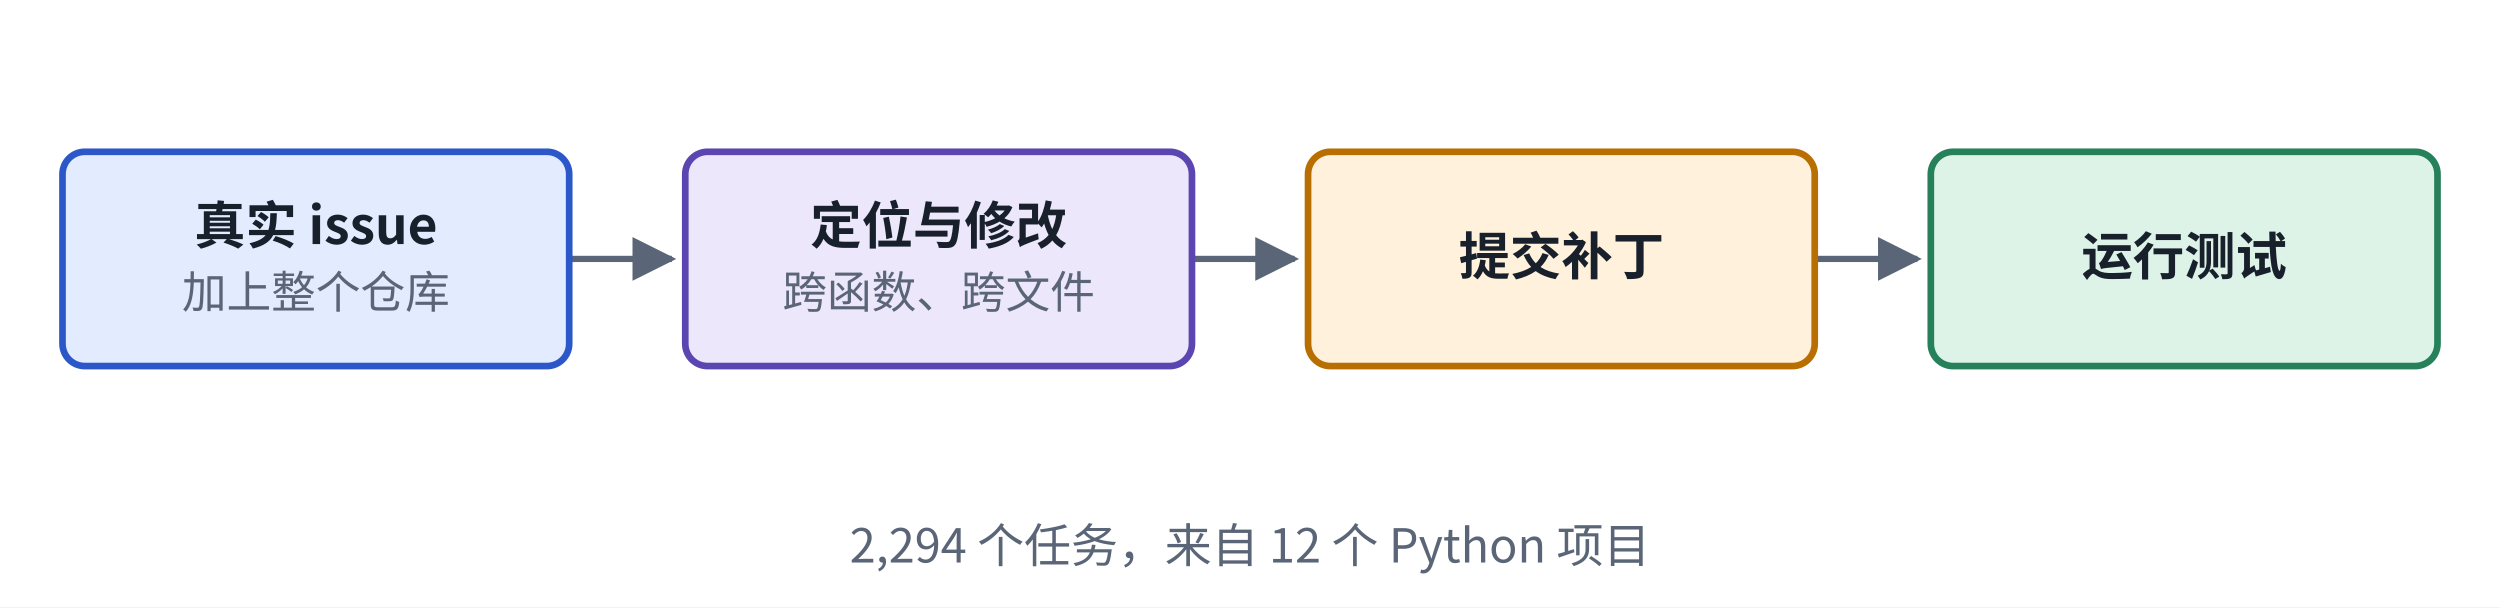
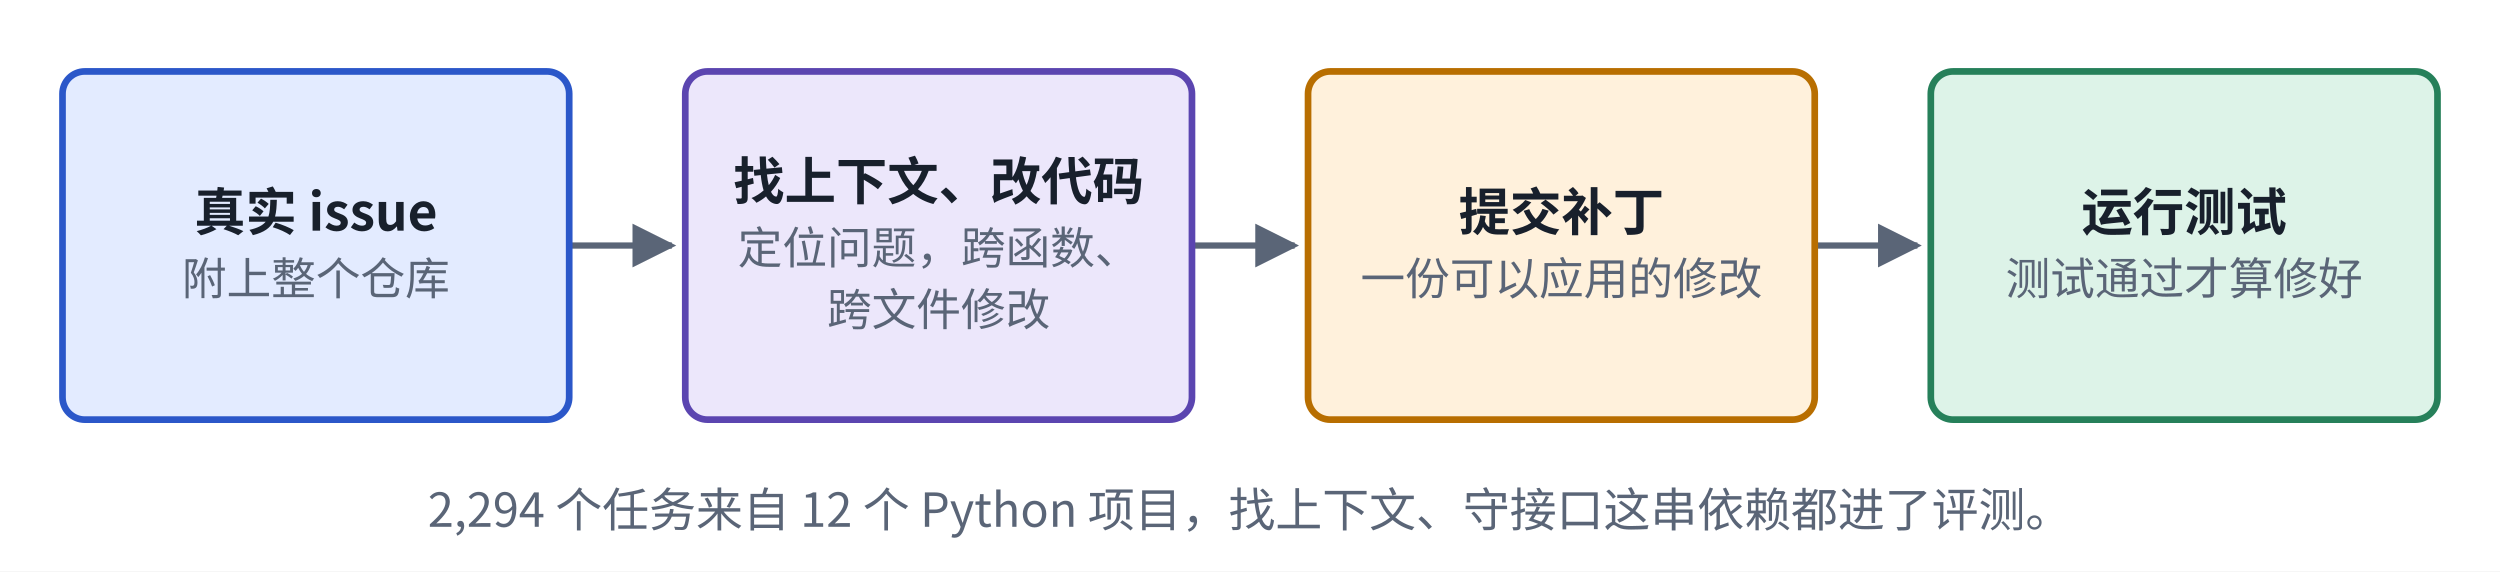
- <svg xmlns="http://www.w3.org/2000/svg" viewBox="0 0 560 136" width="560" height="136" role="img" aria-label="SWE-bench 结构">
+ <svg xmlns="http://www.w3.org/2000/svg" viewBox="0 0 560 128" width="560" height="128" role="img" aria-label="SWE-bench 结构">
  <defs>
    <marker id="ah-cardr1" viewBox="0 0 10 10" refX="9" refY="5" markerWidth="7" markerHeight="7" orient="auto-start-reverse">
      <path d="M0,0 L10,5 L0,10 z" fill="#5A6577" />
    </marker>
  </defs>
-   <rect x="0" y="0" width="560" height="136" fill="#ffffff" />
-   <path d="M127.5,58 L150.5,58" fill="none" stroke="#5A6577" stroke-width="1.4" marker-end="url(#ah-cardr1)" />
-   <path d="M267,58 L290,58" fill="none" stroke="#5A6577" stroke-width="1.4" marker-end="url(#ah-cardr1)" />
-   <path d="M406.5,58 L429.5,58" fill="none" stroke="#5A6577" stroke-width="1.4" marker-end="url(#ah-cardr1)" />
-   <rect x="14" y="34" width="113.5" height="48" rx="5" fill="#E3EBFF" stroke="#2B57C9" stroke-width="1.5" />
-   <rect x="153.5" y="34" width="113.5" height="48" rx="5" fill="#ECE7FB" stroke="#5B45B0" stroke-width="1.5" />
-   <rect x="293" y="34" width="113.5" height="48" rx="5" fill="#FFF1DC" stroke="#B86E00" stroke-width="1.5" />
-   <rect x="432.5" y="34" width="113.5" height="48" rx="5" fill="#DDF3E8" stroke="#26805A" stroke-width="1.5" />
-   <text x="70.75" y="54.665" text-anchor="middle" font-size="11.5" font-weight="600" fill="#18202C" font-family="PingFang SC, Noto Sans CJK SC, Microsoft YaHei, sans-serif">真实 issue</text>
-   <text x="70.75" y="69.035" text-anchor="middle" font-size="10" font-weight="400" fill="#5A6577" font-family="PingFang SC, Noto Sans CJK SC, Microsoft YaHei, sans-serif">加上整个仓库</text>
-   <text x="210.25" y="54.665" text-anchor="middle" font-size="11.5" font-weight="600" fill="#18202C" font-family="PingFang SC, Noto Sans CJK SC, Microsoft YaHei, sans-serif">定位与修改</text>
-   <text x="210.25" y="69.035" text-anchor="middle" font-size="10" font-weight="400" fill="#5A6577" font-family="PingFang SC, Noto Sans CJK SC, Microsoft YaHei, sans-serif">跨函数、跨文件</text>
-   <text x="349.75" y="61.565" text-anchor="middle" font-size="11.5" font-weight="600" fill="#18202C" font-family="PingFang SC, Noto Sans CJK SC, Microsoft YaHei, sans-serif">提交补丁</text>
-   <text x="489.25" y="61.565" text-anchor="middle" font-size="11.5" font-weight="600" fill="#18202C" font-family="PingFang SC, Noto Sans CJK SC, Microsoft YaHei, sans-serif">运行测试</text>
-   <text x="280" y="126" text-anchor="middle" font-size="10.5" font-weight="500" fill="#5A6577" font-family="PingFang SC, Noto Sans CJK SC, Microsoft YaHei, sans-serif">2,294 个任务，来自 12 个 Python 项目</text>
+   <rect x="0" y="0" width="560" height="128" fill="#ffffff" />
+   <path d="M127.5,55 L150.5,55" fill="none" stroke="#5A6577" stroke-width="1.4" marker-end="url(#ah-cardr1)" />
+   <path d="M267,55 L290,55" fill="none" stroke="#5A6577" stroke-width="1.4" marker-end="url(#ah-cardr1)" />
+   <path d="M406.5,55 L429.5,55" fill="none" stroke="#5A6577" stroke-width="1.4" marker-end="url(#ah-cardr1)" />
+   <rect x="14" y="16" width="113.5" height="78" rx="5" fill="#E3EBFF" stroke="#2B57C9" stroke-width="1.5" />
+   <rect x="153.5" y="16" width="113.5" height="78" rx="5" fill="#ECE7FB" stroke="#5B45B0" stroke-width="1.5" />
+   <rect x="293" y="16" width="113.5" height="78" rx="5" fill="#FFF1DC" stroke="#B86E00" stroke-width="1.5" />
+   <rect x="432.5" y="16" width="113.5" height="78" rx="5" fill="#DDF3E8" stroke="#26805A" stroke-width="1.5" />
+   <text x="70.75" y="51.665" text-anchor="middle" font-size="11.5" font-weight="600" fill="#18202C" font-family="PingFang SC, Noto Sans CJK SC, Microsoft YaHei, sans-serif">真实 issue</text>
+   <text x="70.75" y="66.035" text-anchor="middle" font-size="10" font-weight="400" fill="#5A6577" font-family="PingFang SC, Noto Sans CJK SC, Microsoft YaHei, sans-serif">附上整个仓库</text>
+   <text x="210.25" y="44.765" text-anchor="middle" font-size="11.5" font-weight="600" fill="#18202C" font-family="PingFang SC, Noto Sans CJK SC, Microsoft YaHei, sans-serif">找上下文、改代码</text>
+   <text x="210.25" y="59.135" text-anchor="middle" font-size="10" font-weight="400" fill="#5A6577" font-family="PingFang SC, Noto Sans CJK SC, Microsoft YaHei, sans-serif">定位问题，跨函数、</text>
+   <text x="210.25" y="72.935" text-anchor="middle" font-size="10" font-weight="400" fill="#5A6577" font-family="PingFang SC, Noto Sans CJK SC, Microsoft YaHei, sans-serif">跨文件修改</text>
+   <text x="349.75" y="51.665" text-anchor="middle" font-size="11.5" font-weight="600" fill="#18202C" font-family="PingFang SC, Noto Sans CJK SC, Microsoft YaHei, sans-serif">提交补丁</text>
+   <text x="349.75" y="66.035" text-anchor="middle" font-size="10" font-weight="400" fill="#5A6577" font-family="PingFang SC, Noto Sans CJK SC, Microsoft YaHei, sans-serif">一份可以应用的修改</text>
+   <text x="489.25" y="51.665" text-anchor="middle" font-size="11.5" font-weight="600" fill="#18202C" font-family="PingFang SC, Noto Sans CJK SC, Microsoft YaHei, sans-serif">运行测试</text>
+   <text x="489.25" y="66.035" text-anchor="middle" font-size="10" font-weight="400" fill="#5A6577" font-family="PingFang SC, Noto Sans CJK SC, Microsoft YaHei, sans-serif">测试通过才算修好</text>
+   <text x="280" y="118" text-anchor="middle" font-size="10.5" font-weight="500" fill="#5A6577" font-family="PingFang SC, Noto Sans CJK SC, Microsoft YaHei, sans-serif">2,294 个任务来自 12 个 Python 项目，找上下文、守接口这串依赖都进了评测。</text>
</svg>
